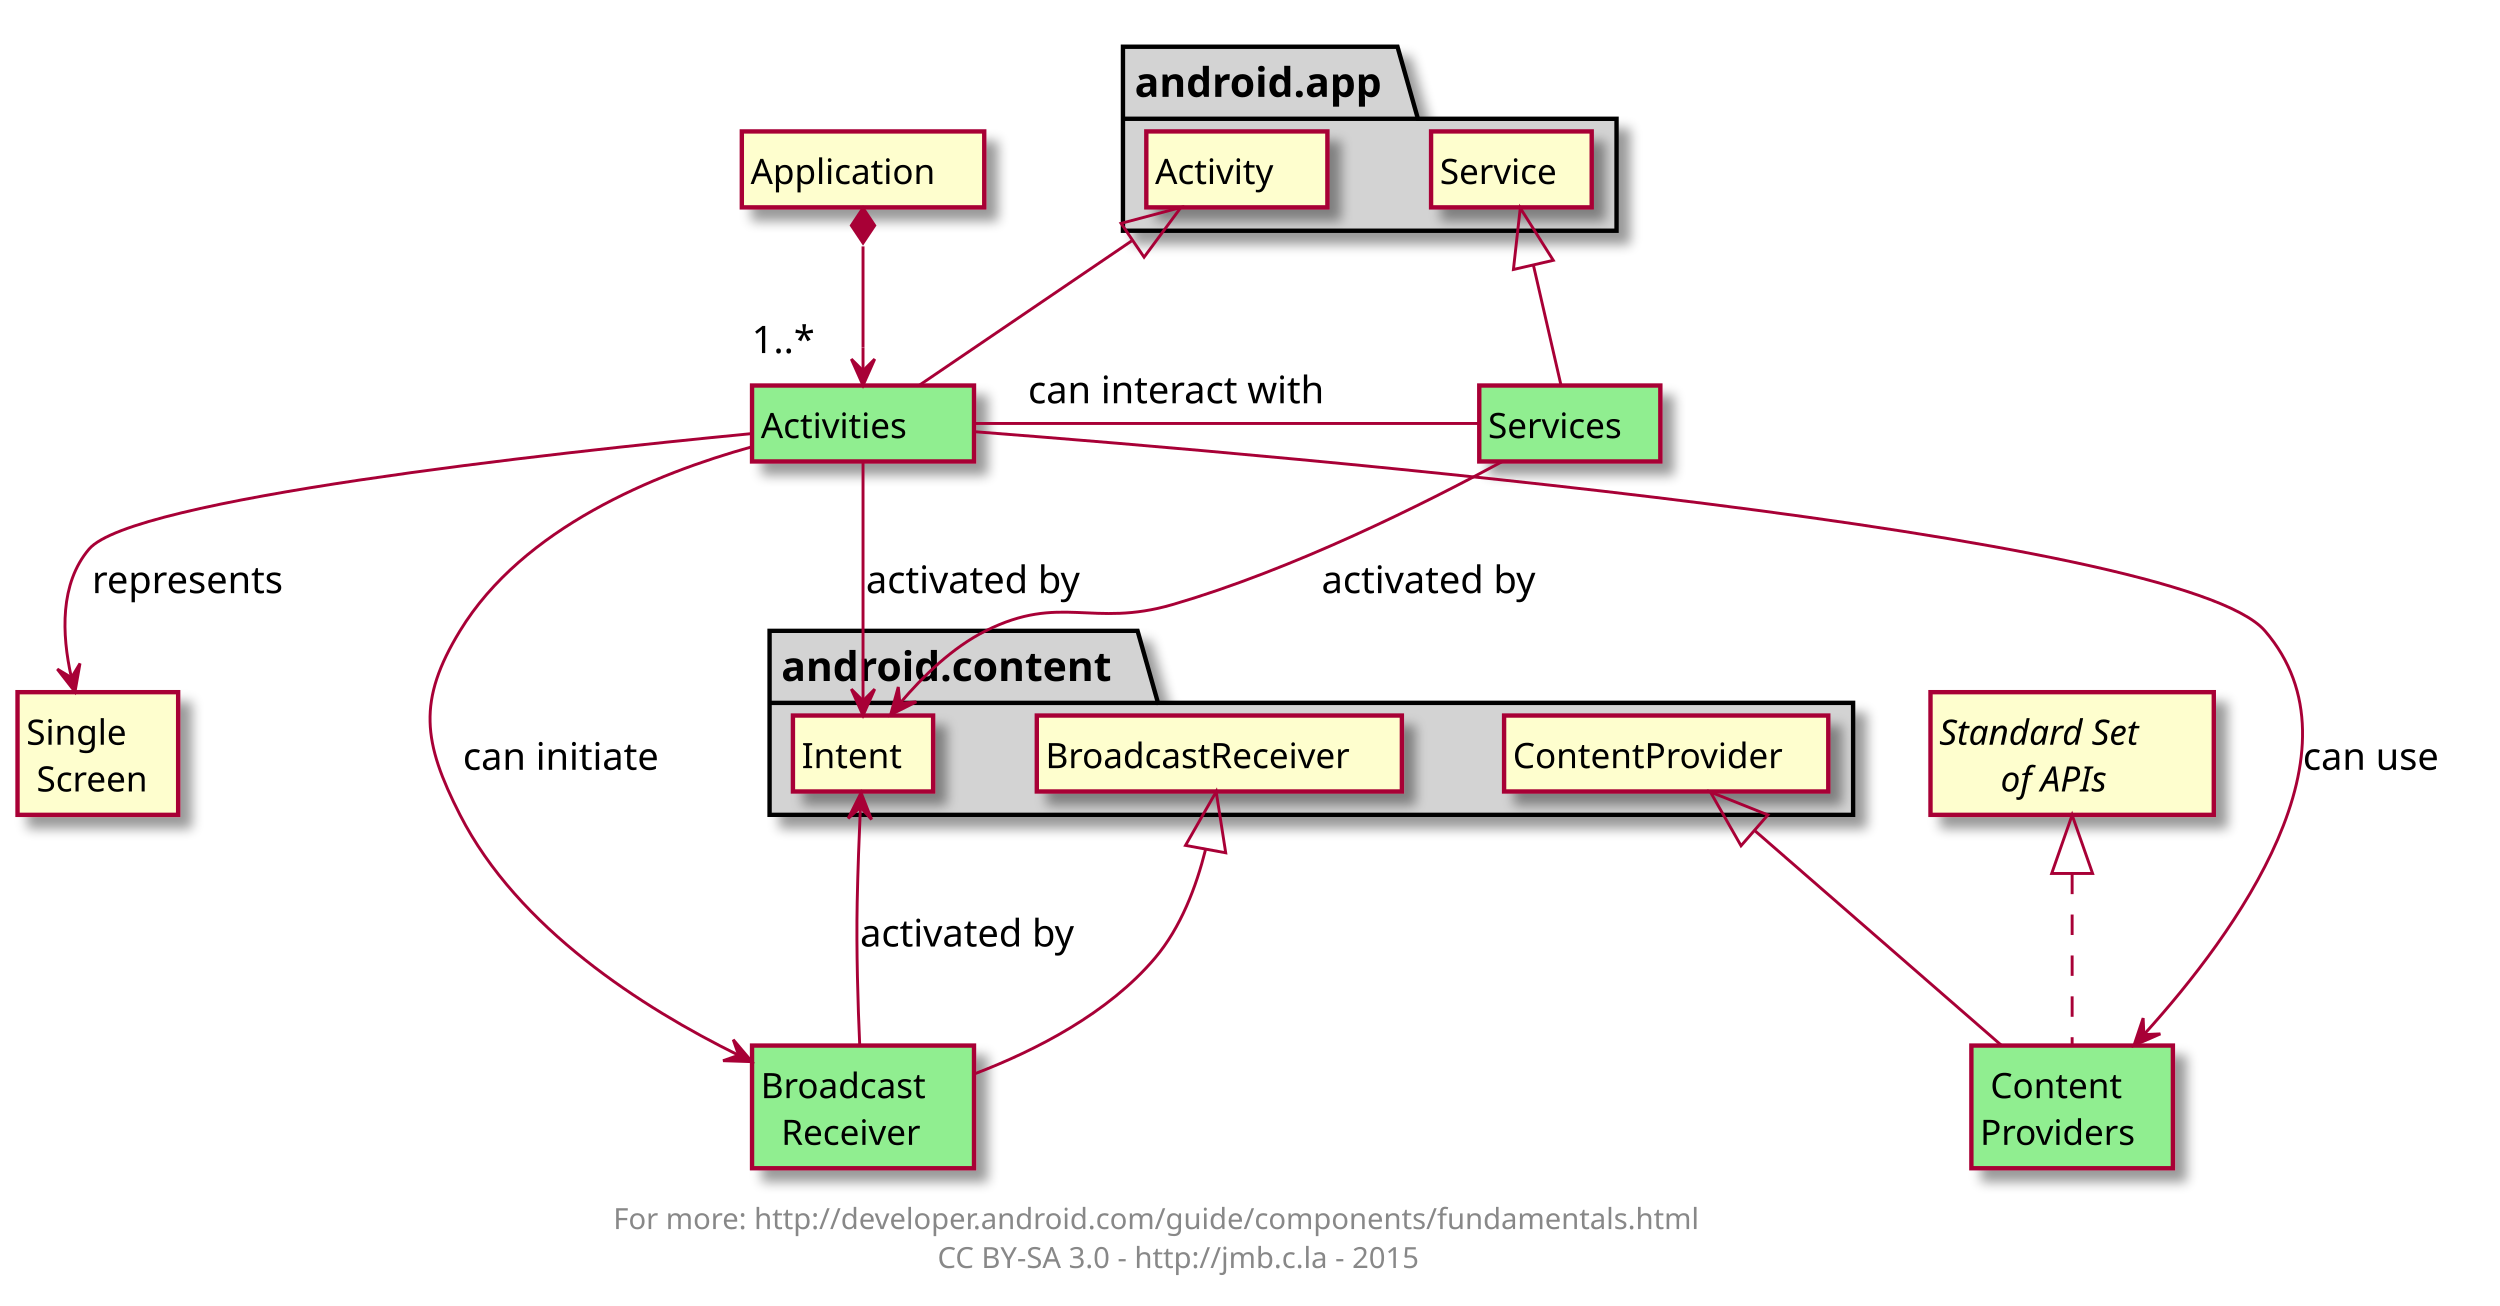
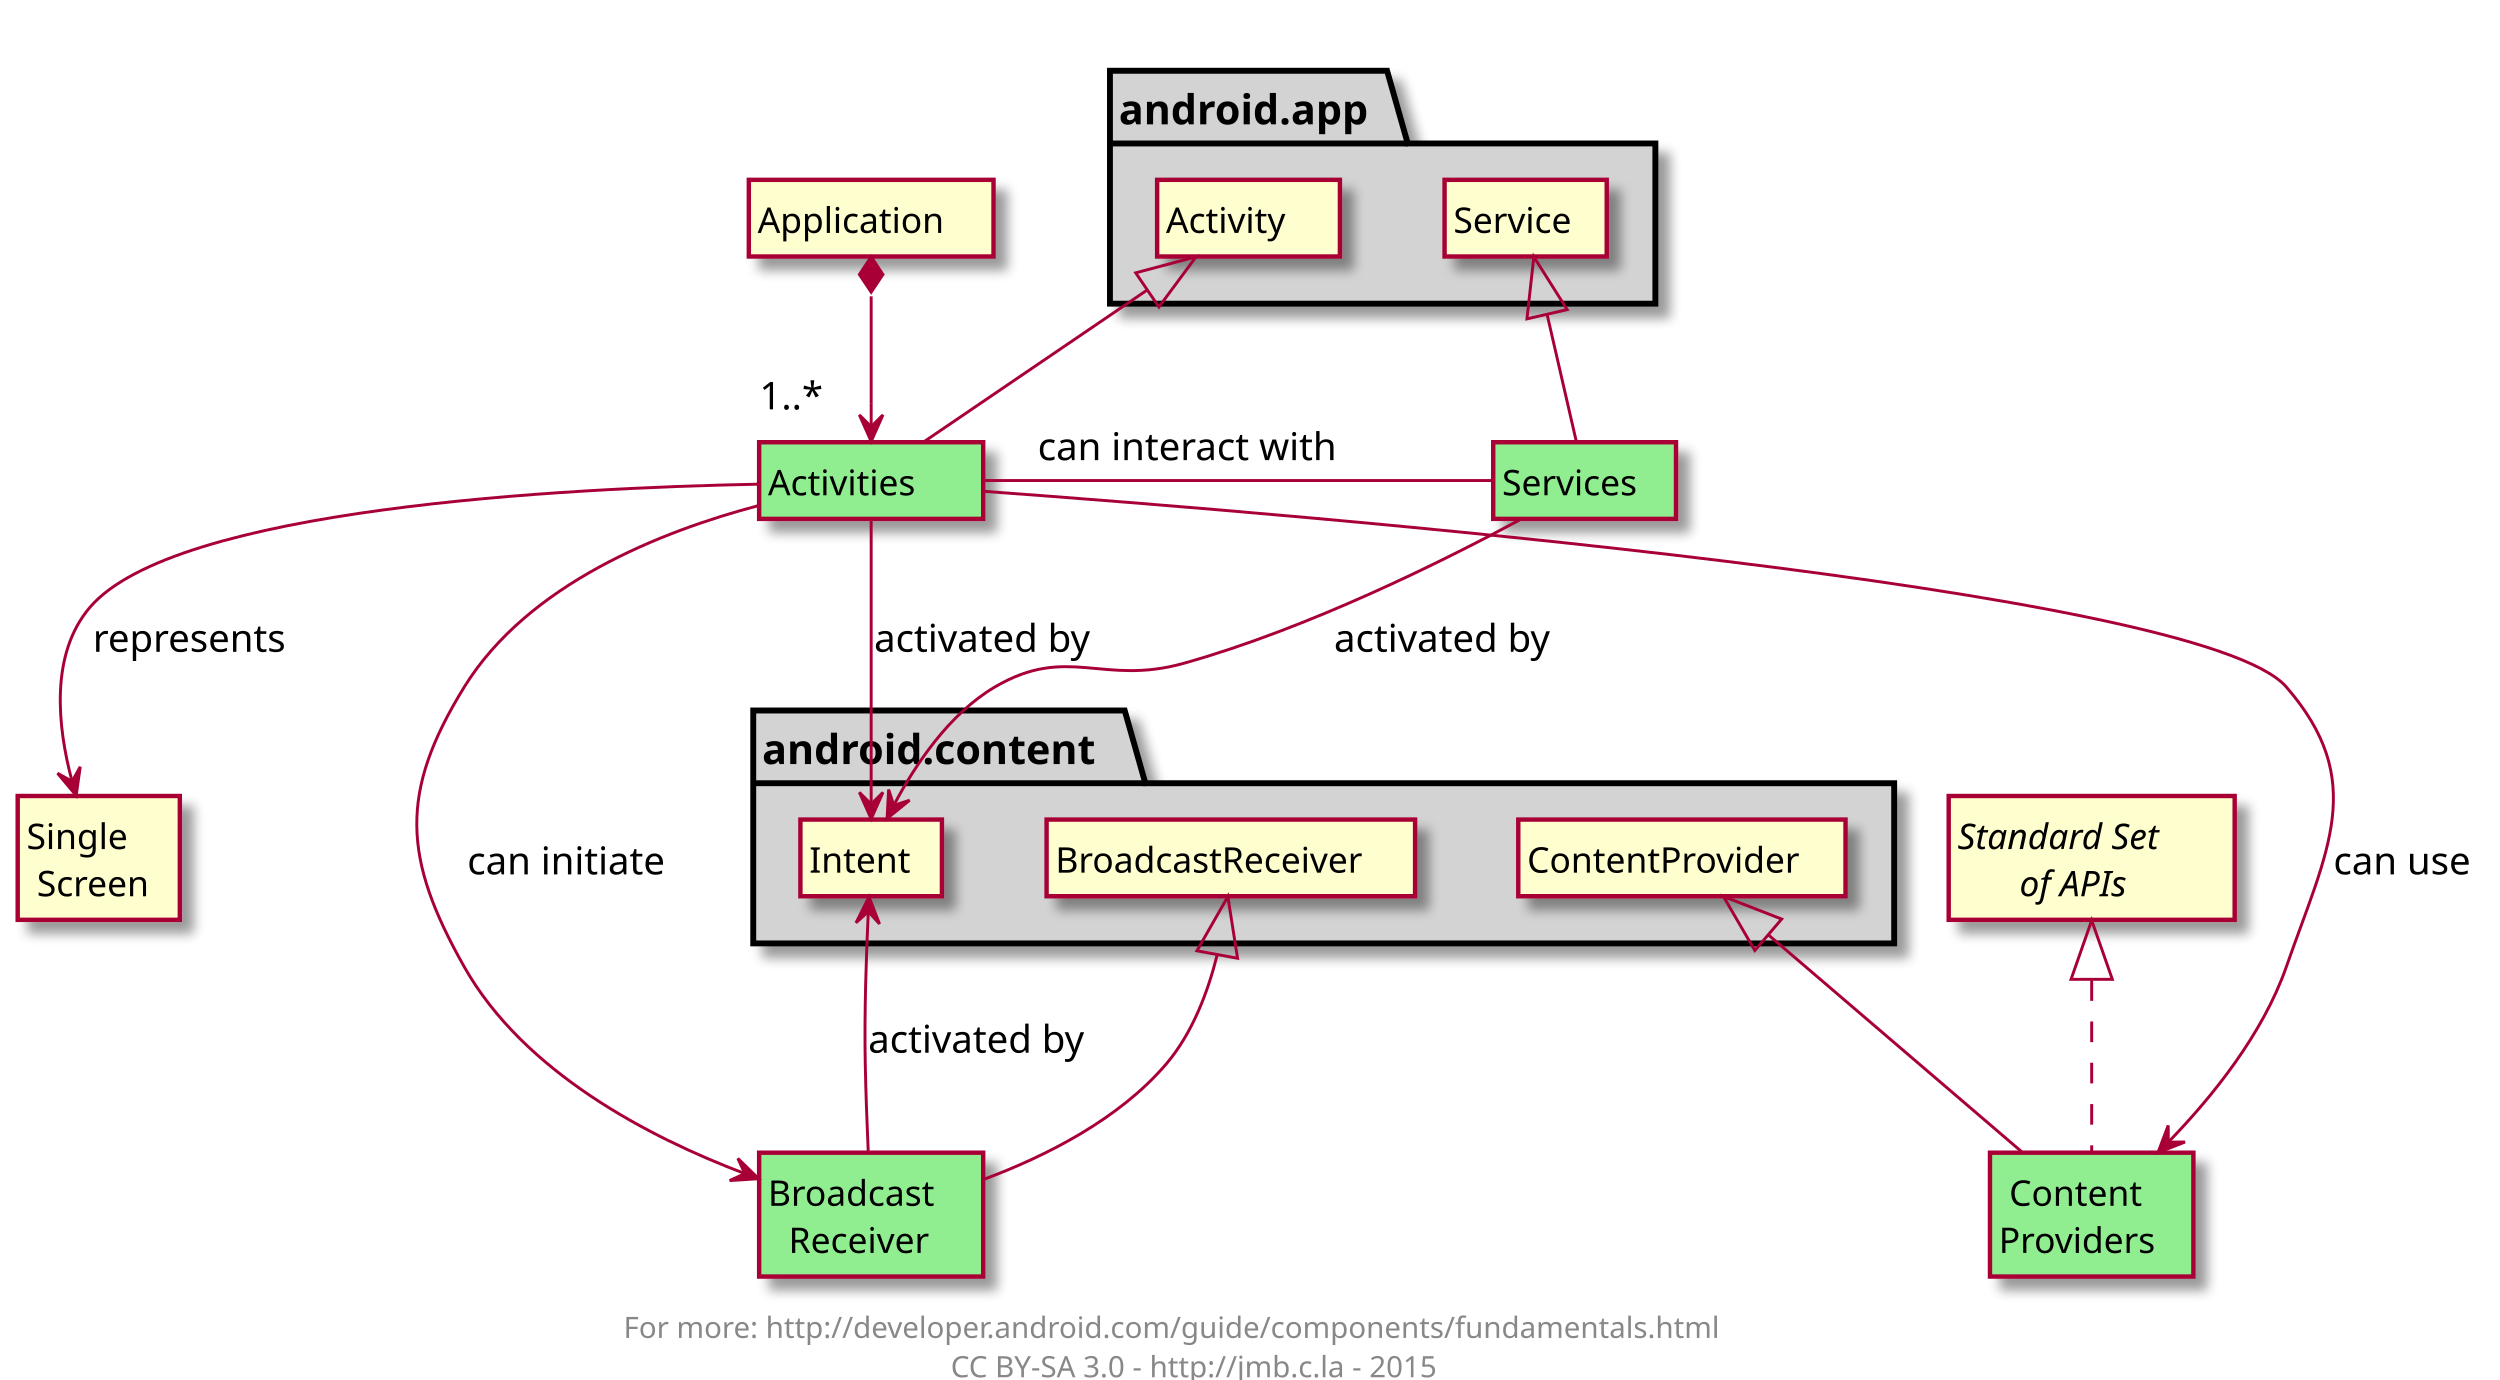
- <svg xmlns="http://www.w3.org/2000/svg" contentScriptType="application/ecmascript" contentStyleType="text/css" height="447px" preserveAspectRatio="none" style="width:856px;height:447px;" version="1.1" viewBox="0 0 856 447" width="856px" zoomAndPan="magnify">
+ <svg xmlns="http://www.w3.org/2000/svg" height="468px" style="width:848px;height:468px;" version="1.1" viewBox="0 0 848 468" width="848px">
  <defs>
-     <filter height="300%" id="fkzn5wxwi2nwb" width="300%" x="-1" y="-1">
+     <filter height="300%" id="f1" width="300%" x="-1" y="-1">
      <feGaussianBlur result="blurOut" stdDeviation="2.0" />
      <feColorMatrix in="blurOut" result="blurOut2" type="matrix" values="0 0 0 0 0 0 0 0 0 0 0 0 0 0 0 0 0 0 .4 0" />
      <feOffset dx="4.0" dy="4.0" in="blurOut2" result="blurOut3" />
      <feBlend in="SourceGraphic" in2="blurOut3" mode="normal" />
    </filter>
  </defs>
  <g>
-     <polygon fill="#D3D3D3" filter="url(#fkzn5wxwi2nwb)" points="384.5,16,478.5,16,485.5,40.669,553.5,40.669,553.5,79,384.5,79,384.5,16" style="stroke: #000000; stroke-width: 1.5;" />
-     <line style="stroke: #000000; stroke-width: 1.5;" x1="384.5" x2="485.5" y1="40.669" y2="40.669" />
-     <text fill="#000000" font-family="Monaco" font-size="14" font-weight="bold" lengthAdjust="spacingAndGlyphs" textLength="88" x="388.5" y="33.169">android.app</text>
-     <polygon fill="#D3D3D3" filter="url(#fkzn5wxwi2nwb)" points="263.5,216,389.5,216,396.5,240.669,634.5,240.669,634.5,279,263.5,279,263.5,216" style="stroke: #000000; stroke-width: 1.5;" />
-     <line style="stroke: #000000; stroke-width: 1.5;" x1="263.5" x2="396.5" y1="240.669" y2="240.669" />
-     <text fill="#000000" font-family="Monaco" font-size="14" font-weight="bold" lengthAdjust="spacingAndGlyphs" textLength="120" x="267.5" y="233.169">android.content</text>
-     <rect fill="#FEFECE" filter="url(#fkzn5wxwi2nwb)" height="26.002" id="android.app.Activity" style="stroke: #A80036; stroke-width: 1.5;" width="62" x="392.5" y="45" />
-     <text fill="#000000" font-family="Monaco" font-size="12" lengthAdjust="spacingAndGlyphs" textLength="56" x="395.5" y="63.002">Activity</text>
-     <rect fill="#FEFECE" filter="url(#fkzn5wxwi2nwb)" height="26.002" id="android.app.Service" style="stroke: #A80036; stroke-width: 1.5;" width="55" x="490" y="45" />
-     <text fill="#000000" font-family="Monaco" font-size="12" lengthAdjust="spacingAndGlyphs" textLength="49" x="493" y="63.002">Service</text>
-     <rect fill="#FEFECE" filter="url(#fkzn5wxwi2nwb)" height="26.002" id="android.content.ContentProvider" style="stroke: #A80036; stroke-width: 1.5;" width="111" x="515" y="245" />
-     <text fill="#000000" font-family="Monaco" font-size="12" lengthAdjust="spacingAndGlyphs" textLength="105" x="518" y="263.002">ContentProvider</text>
-     <rect fill="#FEFECE" filter="url(#fkzn5wxwi2nwb)" height="26.002" id="android.content.BroadcastReceiver" style="stroke: #A80036; stroke-width: 1.5;" width="125" x="355" y="245" />
-     <text fill="#000000" font-family="Monaco" font-size="12" lengthAdjust="spacingAndGlyphs" textLength="119" x="358" y="263.002">BroadcastReceiver</text>
-     <rect fill="#FEFECE" filter="url(#fkzn5wxwi2nwb)" height="26.002" id="android.content.Intent" style="stroke: #A80036; stroke-width: 1.5;" width="48" x="271.5" y="245" />
-     <text fill="#000000" font-family="Monaco" font-size="12" lengthAdjust="spacingAndGlyphs" textLength="42" x="274.5" y="263.002">Intent</text>
-     <rect fill="#90EE90" filter="url(#fkzn5wxwi2nwb)" height="26.002" id="Activities" style="stroke: #A80036; stroke-width: 1.5;" width="76" x="257.5" y="132" />
-     <text fill="#000000" font-family="Monaco" font-size="12" lengthAdjust="spacingAndGlyphs" textLength="70" x="260.5" y="150.002">Activities</text>
-     <rect fill="#FEFECE" filter="url(#fkzn5wxwi2nwb)" height="26.002" id="Application" style="stroke: #A80036; stroke-width: 1.5;" width="83" x="254" y="45" />
-     <text fill="#000000" font-family="Monaco" font-size="12" lengthAdjust="spacingAndGlyphs" textLength="77" x="257" y="63.002">Application</text>
-     <rect fill="#FEFECE" filter="url(#fkzn5wxwi2nwb)" height="42.004" id="screen" style="stroke: #A80036; stroke-width: 1.5;" width="55" x="6" y="237" />
-     <text fill="#000000" font-family="Monaco" font-size="12" lengthAdjust="spacingAndGlyphs" textLength="42" x="9" y="255.002">Single</text>
-     <text fill="#000000" font-family="Monaco" font-size="12" lengthAdjust="spacingAndGlyphs" textLength="42" x="12.5" y="271.004">Screen</text>
-     <rect fill="#90EE90" filter="url(#fkzn5wxwi2nwb)" height="26.002" id="Services" style="stroke: #A80036; stroke-width: 1.5;" width="62" x="506.5" y="132" />
-     <text fill="#000000" font-family="Monaco" font-size="12" lengthAdjust="spacingAndGlyphs" textLength="56" x="509.5" y="150.002">Services</text>
-     <rect fill="#90EE90" filter="url(#fkzn5wxwi2nwb)" height="42.004" id="cp" style="stroke: #A80036; stroke-width: 1.5;" width="69" x="675" y="358" />
-     <text fill="#000000" font-family="Monaco" font-size="12" lengthAdjust="spacingAndGlyphs" textLength="49" x="681.5" y="376.002">Content</text>
-     <text fill="#000000" font-family="Monaco" font-size="12" lengthAdjust="spacingAndGlyphs" textLength="63" x="678" y="392.004">Providers</text>
-     <rect fill="#FEFECE" filter="url(#fkzn5wxwi2nwb)" height="42.004" id="api" style="stroke: #A80036; stroke-width: 1.5;" width="97" x="661" y="237" />
-     <text fill="#000000" font-family="Monaco" font-size="12" font-style="italic" lengthAdjust="spacingAndGlyphs" textLength="84" x="664" y="255.002">Standard Set</text>
-     <text fill="#000000" font-family="Monaco" font-size="12" font-style="italic" lengthAdjust="spacingAndGlyphs" textLength="49" x="685" y="271.004">of APIs</text>
-     <rect fill="#90EE90" filter="url(#fkzn5wxwi2nwb)" height="42.004" id="broad" style="stroke: #A80036; stroke-width: 1.5;" width="76" x="257.5" y="358" />
-     <text fill="#000000" font-family="Monaco" font-size="12" lengthAdjust="spacingAndGlyphs" textLength="63" x="260.5" y="376.002">Broadcast</text>
-     <text fill="#000000" font-family="Monaco" font-size="12" lengthAdjust="spacingAndGlyphs" textLength="56" x="267.5" y="392.004">Receiver</text>
-     <path d="M387.455,82.499 C363.869,98.531 333.978,118.847 314.794,131.886 " fill="none" id="android.app.Activity-Activities" style="stroke: #A80036; stroke-width: 1.0;" />
-     <polygon fill="none" points="383.861,76.478,404.337,71.025,391.731,88.057,383.861,76.478" style="stroke: #A80036; stroke-width: 1.0;" />
-     <path d="M295.5,84.371 C295.5,95.316 295.5,107.981 295.5,118.897 " fill="none" id="Application-Activities" style="stroke: #A80036; stroke-width: 1.0;" />
-     <polygon fill="#A80036" points="295.5,131.947,299.5,122.947,295.5,126.947,291.5,122.947,295.5,131.947" style="stroke: #A80036; stroke-width: 1.0;" />
-     <line style="stroke: #A80036; stroke-width: 1.0;" x1="295.5" x2="295.5" y1="126.947" y2="118.947" />
-     <polygon fill="#A80036" points="295.5,71.213,291.5,77.213,295.5,83.213,299.5,77.213,295.5,71.213" style="stroke: #A80036; stroke-width: 1.0;" />
-     <text fill="#000000" font-family="Monaco" font-size="13" lengthAdjust="spacingAndGlyphs" textLength="32" x="257.4" y="120.879">1..*</text>
-     <path d="M257.357,148.471 C187.551,155.211 45.035,170.916 30.5,188 C20.461,199.799 21.153,217.184 24.384,231.675 " fill="none" id="Activities-screen" style="stroke: #A80036; stroke-width: 1.0;" />
-     <polygon fill="#A80036" points="25.674,236.868,27.386,227.169,24.468,232.016,19.622,229.098,25.674,236.868" style="stroke: #A80036; stroke-width: 1.0;" />
-     <text fill="#000000" font-family="Monaco" font-size="13" lengthAdjust="spacingAndGlyphs" textLength="80" x="31.5" y="203.085">represents</text>
-     <path d="M525.04,90.799 C528.331,105.113 532,121.075 534.499,131.947 " fill="none" id="android.app.Service-Services" style="stroke: #A80036; stroke-width: 1.0;" />
-     <polygon fill="none" points="518.196,92.273,520.538,71.213,531.841,89.137,518.196,92.273" style="stroke: #A80036; stroke-width: 1.0;" />
-     <path d="M333.579,145 C381.231,145 461.943,145 506.185,145 " fill="none" id="Activities-Services" style="stroke: #A80036; stroke-width: 1.0;" />
-     <text fill="#000000" font-family="Monaco" font-size="13" lengthAdjust="spacingAndGlyphs" textLength="136" x="352" y="138.085">can interact with</text>
-     <path d="M600.924,284.484 C626.266,306.545 661.878,337.545 685.31,357.942 " fill="none" id="android.content.ContentProvider-cp" style="stroke: #A80036; stroke-width: 1.0;" />
-     <polygon fill="none" points="596.129,289.591,585.64,271.18,605.321,279.031,596.129,289.591" style="stroke: #A80036; stroke-width: 1.0;" />
-     <path d="M709.5,299.143 C709.5,318.837 709.5,341.59 709.5,357.759 " fill="none" id="api-cp" style="stroke: #A80036; stroke-width: 1.0; stroke-dasharray: 7.0,7.0;" />
-     <polygon fill="none" points="702.5,299.077,709.5,279.077,716.5,299.077,702.5,299.077" style="stroke: #A80036; stroke-width: 1.0;" />
-     <path d="M412.756,290.977 C409.582,303.669 404.296,317.596 395.5,328 C379.52,346.901 354.785,359.6 333.913,367.599 " fill="none" id="android.content.BroadcastReceiver-broad" style="stroke: #A80036; stroke-width: 1.0;" />
-     <polygon fill="none" points="405.916,289.465,416.42,271.062,419.685,291.999,405.916,289.465" style="stroke: #A80036; stroke-width: 1.0;" />
-     <path d="M295.5,158.406 C295.5,178.648 295.5,217.059 295.5,239.808 " fill="none" id="Activities-android.content.Intent" style="stroke: #A80036; stroke-width: 1.0;" />
-     <polygon fill="#A80036" points="295.5,244.96,299.5,235.96,295.5,239.96,291.5,235.96,295.5,244.96" style="stroke: #A80036; stroke-width: 1.0;" />
-     <text fill="#000000" font-family="Monaco" font-size="13" lengthAdjust="spacingAndGlyphs" textLength="96" x="296.5" y="203.085">activated by</text>
-     <path d="M514.225,158.13 C487.76,172.452 442.853,194.942 401.5,207 C373.924,215.041 363.206,203.182 337.5,216 C326.08,221.694 315.886,231.698 308.402,240.514 " fill="none" id="Services-android.content.Intent" style="stroke: #A80036; stroke-width: 1.0;" />
-     <polygon fill="#A80036" points="304.952,244.722,313.752,240.298,308.122,240.855,307.565,235.226,304.952,244.722" style="stroke: #A80036; stroke-width: 1.0;" />
-     <text fill="#000000" font-family="Monaco" font-size="13" lengthAdjust="spacingAndGlyphs" textLength="96" x="452.5" y="203.085">activated by</text>
-     <path d="M294.599,276.527 C294.172,286.201 293.711,298.236 293.5,309 C293.178,325.41 293.752,343.979 294.366,357.866 " fill="none" id="android.content.Intent-broad" style="stroke: #A80036; stroke-width: 1.0;" />
-     <polygon fill="#A80036" points="294.83,271.418,290.427,280.228,294.604,276.413,298.418,280.59,294.83,271.418" style="stroke: #A80036; stroke-width: 1.0;" />
-     <text fill="#000000" font-family="Monaco" font-size="13" lengthAdjust="spacingAndGlyphs" textLength="96" x="294.5" y="324.085">activated by</text>
-     <path d="M333.626,147.81 C442.118,156.19 746.606,182.518 775.5,216 C810.864,256.979 765.59,319.377 734.408,353.872 " fill="none" id="Activities-cp" style="stroke: #A80036; stroke-width: 1.0;" />
-     <polygon fill="#A80036" points="730.682,357.937,739.712,354.006,734.06,354.251,733.814,348.6,730.682,357.937" style="stroke: #A80036; stroke-width: 1.0;" />
-     <text fill="#000000" font-family="Monaco" font-size="13" lengthAdjust="spacingAndGlyphs" textLength="56" x="788.5" y="263.585">can use</text>
-     <path d="M257.206,153.052 C224.364,162.201 179.04,180.694 157.5,216 C142.917,239.903 144.773,254.06 157.5,279 C177.304,317.808 219.987,345.058 252.674,361.206 " fill="none" id="Activities-broad" style="stroke: #A80036; stroke-width: 1.0;" />
-     <polygon fill="#A80036" points="257.421,363.508,251.068,355.981,252.922,361.326,247.577,363.179,257.421,363.508" style="stroke: #A80036; stroke-width: 1.0;" />
-     <text fill="#000000" font-family="Monaco" font-size="13" lengthAdjust="spacingAndGlyphs" textLength="96" x="158.5" y="263.585">can initiate</text>
-     <text fill="#888888" font-family="Monaco" font-size="10" lengthAdjust="spacingAndGlyphs" textLength="438" x="210" y="420.835">For more: http://developer.android.com/guide/components/fundamentals.html</text>
-     <text fill="#888888" font-family="Monaco" font-size="10" lengthAdjust="spacingAndGlyphs" textLength="222" x="321" y="434.17">CC BY-SA 3.0 - http://jmb.c.la - 2015</text>
+     <polygon fill="#D3D3D3" filter="url(#f1)" points="376.5,24,470.5,24,477.5,48.669,561.5,48.669,561.5,103,376.5,103,376.5,24" style="stroke: #000000; stroke-width: 2.0;" />
+     <line style="stroke: #000000; stroke-width: 2.0;" x1="376.5" x2="477.5" y1="48.669" y2="48.669" />
+     <text fill="#000000" font-family="Monaco" font-size="14" font-weight="bold" lengthAdjust="spacingAndGlyphs" textLength="88" x="379.5" y="42.169">android.app</text>
+     <polygon fill="#D3D3D3" filter="url(#f1)" points="255.5,241,381.5,241,388.5,265.669,642.5,265.669,642.5,320,255.5,320,255.5,241" style="stroke: #000000; stroke-width: 2.0;" />
+     <line style="stroke: #000000; stroke-width: 2.0;" x1="255.5" x2="388.5" y1="265.669" y2="265.669" />
+     <text fill="#000000" font-family="Monaco" font-size="14" font-weight="bold" lengthAdjust="spacingAndGlyphs" textLength="120" x="258.5" y="259.169">android.content</text>
+     <rect fill="#FEFECE" filter="url(#f1)" height="26.002" style="stroke: #A80036; stroke-width: 1.5;" width="62" x="392.5" y="61" />
+     <text fill="#000000" font-family="Monaco" font-size="12" lengthAdjust="spacingAndGlyphs" textLength="56" x="395.5" y="79.002">Activity</text>
+     <rect fill="#FEFECE" filter="url(#f1)" height="26.002" style="stroke: #A80036; stroke-width: 1.5;" width="55" x="490" y="61" />
+     <text fill="#000000" font-family="Monaco" font-size="12" lengthAdjust="spacingAndGlyphs" textLength="49" x="493" y="79.002">Service</text>
+     <rect fill="#FEFECE" filter="url(#f1)" height="26.002" style="stroke: #A80036; stroke-width: 1.5;" width="111" x="515" y="278" />
+     <text fill="#000000" font-family="Monaco" font-size="12" lengthAdjust="spacingAndGlyphs" textLength="105" x="518" y="296.002">ContentProvider</text>
+     <rect fill="#FEFECE" filter="url(#f1)" height="26.002" style="stroke: #A80036; stroke-width: 1.5;" width="125" x="355" y="278" />
+     <text fill="#000000" font-family="Monaco" font-size="12" lengthAdjust="spacingAndGlyphs" textLength="119" x="358" y="296.002">BroadcastReceiver</text>
+     <rect fill="#FEFECE" filter="url(#f1)" height="26.002" style="stroke: #A80036; stroke-width: 1.5;" width="48" x="271.5" y="278" />
+     <text fill="#000000" font-family="Monaco" font-size="12" lengthAdjust="spacingAndGlyphs" textLength="42" x="274.5" y="296.002">Intent</text>
+     <rect fill="#90EE90" filter="url(#f1)" height="26.002" style="stroke: #A80036; stroke-width: 1.5;" width="76" x="257.5" y="150" />
+     <text fill="#000000" font-family="Monaco" font-size="12" lengthAdjust="spacingAndGlyphs" textLength="70" x="260.5" y="168.002">Activities</text>
+     <rect fill="#FEFECE" filter="url(#f1)" height="26.002" style="stroke: #A80036; stroke-width: 1.5;" width="83" x="254" y="61" />
+     <text fill="#000000" font-family="Monaco" font-size="12" lengthAdjust="spacingAndGlyphs" textLength="77" x="257" y="79.002">Application</text>
+     <rect fill="#FEFECE" filter="url(#f1)" height="42.004" style="stroke: #A80036; stroke-width: 1.5;" width="55" x="6" y="270" />
+     <text fill="#000000" font-family="Monaco" font-size="12" lengthAdjust="spacingAndGlyphs" textLength="42" x="9" y="288.002">Single</text>
+     <text fill="#000000" font-family="Monaco" font-size="12" lengthAdjust="spacingAndGlyphs" textLength="42" x="12.5" y="304.004">Screen</text>
+     <rect fill="#90EE90" filter="url(#f1)" height="26.002" style="stroke: #A80036; stroke-width: 1.5;" width="62" x="506.5" y="150" />
+     <text fill="#000000" font-family="Monaco" font-size="12" lengthAdjust="spacingAndGlyphs" textLength="56" x="509.5" y="168.002">Services</text>
+     <rect fill="#90EE90" filter="url(#f1)" height="42.004" style="stroke: #A80036; stroke-width: 1.5;" width="69" x="675" y="391" />
+     <text fill="#000000" font-family="Monaco" font-size="12" lengthAdjust="spacingAndGlyphs" textLength="49" x="681.5" y="409.002">Content</text>
+     <text fill="#000000" font-family="Monaco" font-size="12" lengthAdjust="spacingAndGlyphs" textLength="63" x="678" y="425.004">Providers</text>
+     <rect fill="#FEFECE" filter="url(#f1)" height="42.004" style="stroke: #A80036; stroke-width: 1.5;" width="97" x="661" y="270" />
+     <text fill="#000000" font-family="Monaco" font-size="12" font-style="italic" lengthAdjust="spacingAndGlyphs" textLength="84" x="664" y="288.002">Standard Set</text>
+     <text fill="#000000" font-family="Monaco" font-size="12" font-style="italic" lengthAdjust="spacingAndGlyphs" textLength="49" x="685" y="304.004">of APIs</text>
+     <rect fill="#90EE90" filter="url(#f1)" height="42.004" style="stroke: #A80036; stroke-width: 1.5;" width="76" x="257.5" y="391" />
+     <text fill="#000000" font-family="Monaco" font-size="12" lengthAdjust="spacingAndGlyphs" textLength="63" x="260.5" y="409.002">Broadcast</text>
+     <text fill="#000000" font-family="Monaco" font-size="12" lengthAdjust="spacingAndGlyphs" textLength="56" x="267.5" y="425.004">Receiver</text>
+     <path d="M388.84,98.56 C364.55,115.07 333.05,136.48 313.56,149.73 " fill="none" style="stroke: #A80036; stroke-width: 1.0;" />
+     <polygon fill="none" points="385.23,92.55,405.7,87.1,393.1,104.13,385.23,92.55" style="stroke: #A80036; stroke-width: 1.0;" />
+     <path d="M295.5,100.52 C295.5,111.92 295.5,125.33 295.5,136.7 " fill="none" style="stroke: #A80036; stroke-width: 1.0;" />
+     <polygon fill="#A80036" points="295.5,149.73,299.5,140.73,295.5,144.73,291.5,140.73,295.5,149.73" style="stroke: #A80036; stroke-width: 1.0;" />
+     <line style="stroke: #A80036; stroke-width: 1.0;" x1="295.5" x2="295.5" y1="144.73" y2="136.73" />
+     <polygon fill="#A80036" points="295.5,87.1,291.5,93.1,295.5,99.1,299.5,93.1,295.5,87.1" style="stroke: #A80036; stroke-width: 1.0;" />
+     <text fill="#000000" font-family="Monaco" font-size="13" lengthAdjust="spacingAndGlyphs" textLength="32" x="257.6" y="138.849">1..*</text>
+     <path d="M257.47,164.23 C191.29,165.51 59.24,172.35 30.5,206 C16.9,221.92 19.49,246.39 24.39,264.82 " fill="none" style="stroke: #A80036; stroke-width: 1.0;" />
+     <polygon fill="#A80036" points="25.83,269.85,27.211,260.099,24.46,265.041,19.517,262.29,25.83,269.85" style="stroke: #A80036; stroke-width: 1.0;" />
+     <text fill="#000000" font-family="Monaco" font-size="13" lengthAdjust="spacingAndGlyphs" textLength="80" x="31.5" y="221.085">represents</text>
+     <path d="M524.77,106.64 C528.21,121.59 532.11,138.56 534.68,149.73 " fill="none" style="stroke: #A80036; stroke-width: 1.0;" />
+     <polygon fill="none" points="517.94,108.16,520.28,87.1,531.58,105.02,517.94,108.16" style="stroke: #A80036; stroke-width: 1.0;" />
+     <path d="M333.58,163 C381.23,163 461.94,163 506.19,163 " fill="none" style="stroke: #A80036; stroke-width: 1.0;" />
+     <text fill="#000000" font-family="Monaco" font-size="13" lengthAdjust="spacingAndGlyphs" textLength="136" x="352" y="156.085">can interact with</text>
+     <path d="M599.93,317.19 C625.54,339.12 662.18,370.48 685.9,390.8 " fill="none" style="stroke: #A80036; stroke-width: 1.0;" />
+     <polygon fill="none" points="595.23,322.39,584.59,304.07,604.34,311.75,595.23,322.39" style="stroke: #A80036; stroke-width: 1.0;" />
+     <path d="M709.5,332.49 C709.5,352.1 709.5,374.79 709.5,390.71 " fill="none" style="stroke: #A80036; stroke-width: 1.0; stroke-dasharray: 7.0,7.0;" />
+     <polygon fill="none" points="702.5,332.19,709.5,312.19,716.5,332.19,702.5,332.19" style="stroke: #A80036; stroke-width: 1.0;" />
+     <path d="M412.87,323.88 C409.71,336.57 404.4,350.6 395.5,361 C379.47,379.73 354.73,392.18 333.88,399.97 " fill="none" style="stroke: #A80036; stroke-width: 1.0;" />
+     <polygon fill="none" points="406,322.52,416.49,304.1,419.77,325.04,406,322.52" style="stroke: #A80036; stroke-width: 1.0;" />
+     <path d="M295.5,176.08 C295.5,198.51 295.5,246.65 295.5,272.59 " fill="none" style="stroke: #A80036; stroke-width: 1.0;" />
+     <polygon fill="#A80036" points="295.5,277.77,299.5,268.77,295.5,272.77,291.5,268.77,295.5,277.77" style="stroke: #A80036; stroke-width: 1.0;" />
+     <text fill="#000000" font-family="Monaco" font-size="13" lengthAdjust="spacingAndGlyphs" textLength="96" x="296.5" y="221.085">activated by</text>
+     <path d="M516.11,176.01 C489.94,190.13 443.86,213.14 401.5,225 C373.9,232.73 362.23,218.51 337.5,233 C321.82,242.19 310.24,259.77 303.26,272.99 " fill="none" style="stroke: #A80036; stroke-width: 1.0;" />
+     <polygon fill="#A80036" points="300.9,277.64,308.55,271.437,303.17,273.185,301.423,267.805,300.9,277.64" style="stroke: #A80036; stroke-width: 1.0;" />
+     <text fill="#000000" font-family="Monaco" font-size="13" lengthAdjust="spacingAndGlyphs" textLength="96" x="452.5" y="221.085">activated by</text>
+     <path d="M294.52,309.42 C293.86,323.37 293.15,343.44 293.5,361 C293.69,370.73 294.1,381.51 294.5,390.57 " fill="none" style="stroke: #A80036; stroke-width: 1.0;" />
+     <polygon fill="#A80036" points="294.78,304.21,290.347,313.005,294.537,309.204,298.337,313.394,294.78,304.21" style="stroke: #A80036; stroke-width: 1.0;" />
+     <text fill="#000000" font-family="Monaco" font-size="13" lengthAdjust="spacingAndGlyphs" textLength="96" x="294.5" y="357.085">activated by</text>
+     <path d="M333.62,166.65 C442.1,174.56 746.55,199.6 775.5,233 C803.15,264.91 789.42,288.14 775.5,328 C767.56,350.75 750.48,371.94 735.69,387.21 " fill="none" style="stroke: #A80036; stroke-width: 1.0;" />
+     <polygon fill="#A80036" points="731.98,390.96,741.151,387.369,735.494,387.403,735.46,381.746,731.98,390.96" style="stroke: #A80036; stroke-width: 1.0;" />
+     <text fill="#000000" font-family="Monaco" font-size="13" lengthAdjust="spacingAndGlyphs" textLength="56" x="791.5" y="296.585">can use</text>
+     <path d="M257.24,171.51 C224.43,180.18 179.12,198.02 157.5,233 C135.3,268.92 136.72,291.25 157.5,328 C177.7,363.72 220.1,385.77 252.61,398.07 " fill="none" style="stroke: #A80036; stroke-width: 1.0;" />
+     <polygon fill="#A80036" points="257.33,399.82,250.282,392.94,252.642,398.082,247.501,400.441,257.33,399.82" style="stroke: #A80036; stroke-width: 1.0;" />
+     <text fill="#000000" font-family="Monaco" font-size="13" lengthAdjust="spacingAndGlyphs" textLength="96" x="158.5" y="296.585">can initiate</text>
+     <text fill="#888888" font-family="Monaco" font-size="10" lengthAdjust="spacingAndGlyphs" textLength="438" x="211.5" y="453.835">For more: http://developer.android.com/guide/components/fundamentals.html</text>
+     <text fill="#888888" font-family="Monaco" font-size="10" lengthAdjust="spacingAndGlyphs" textLength="222" x="322.5" y="467.17">CC BY-SA 3.0 - http://jmb.c.la - 2015</text>
  </g>
</svg>
